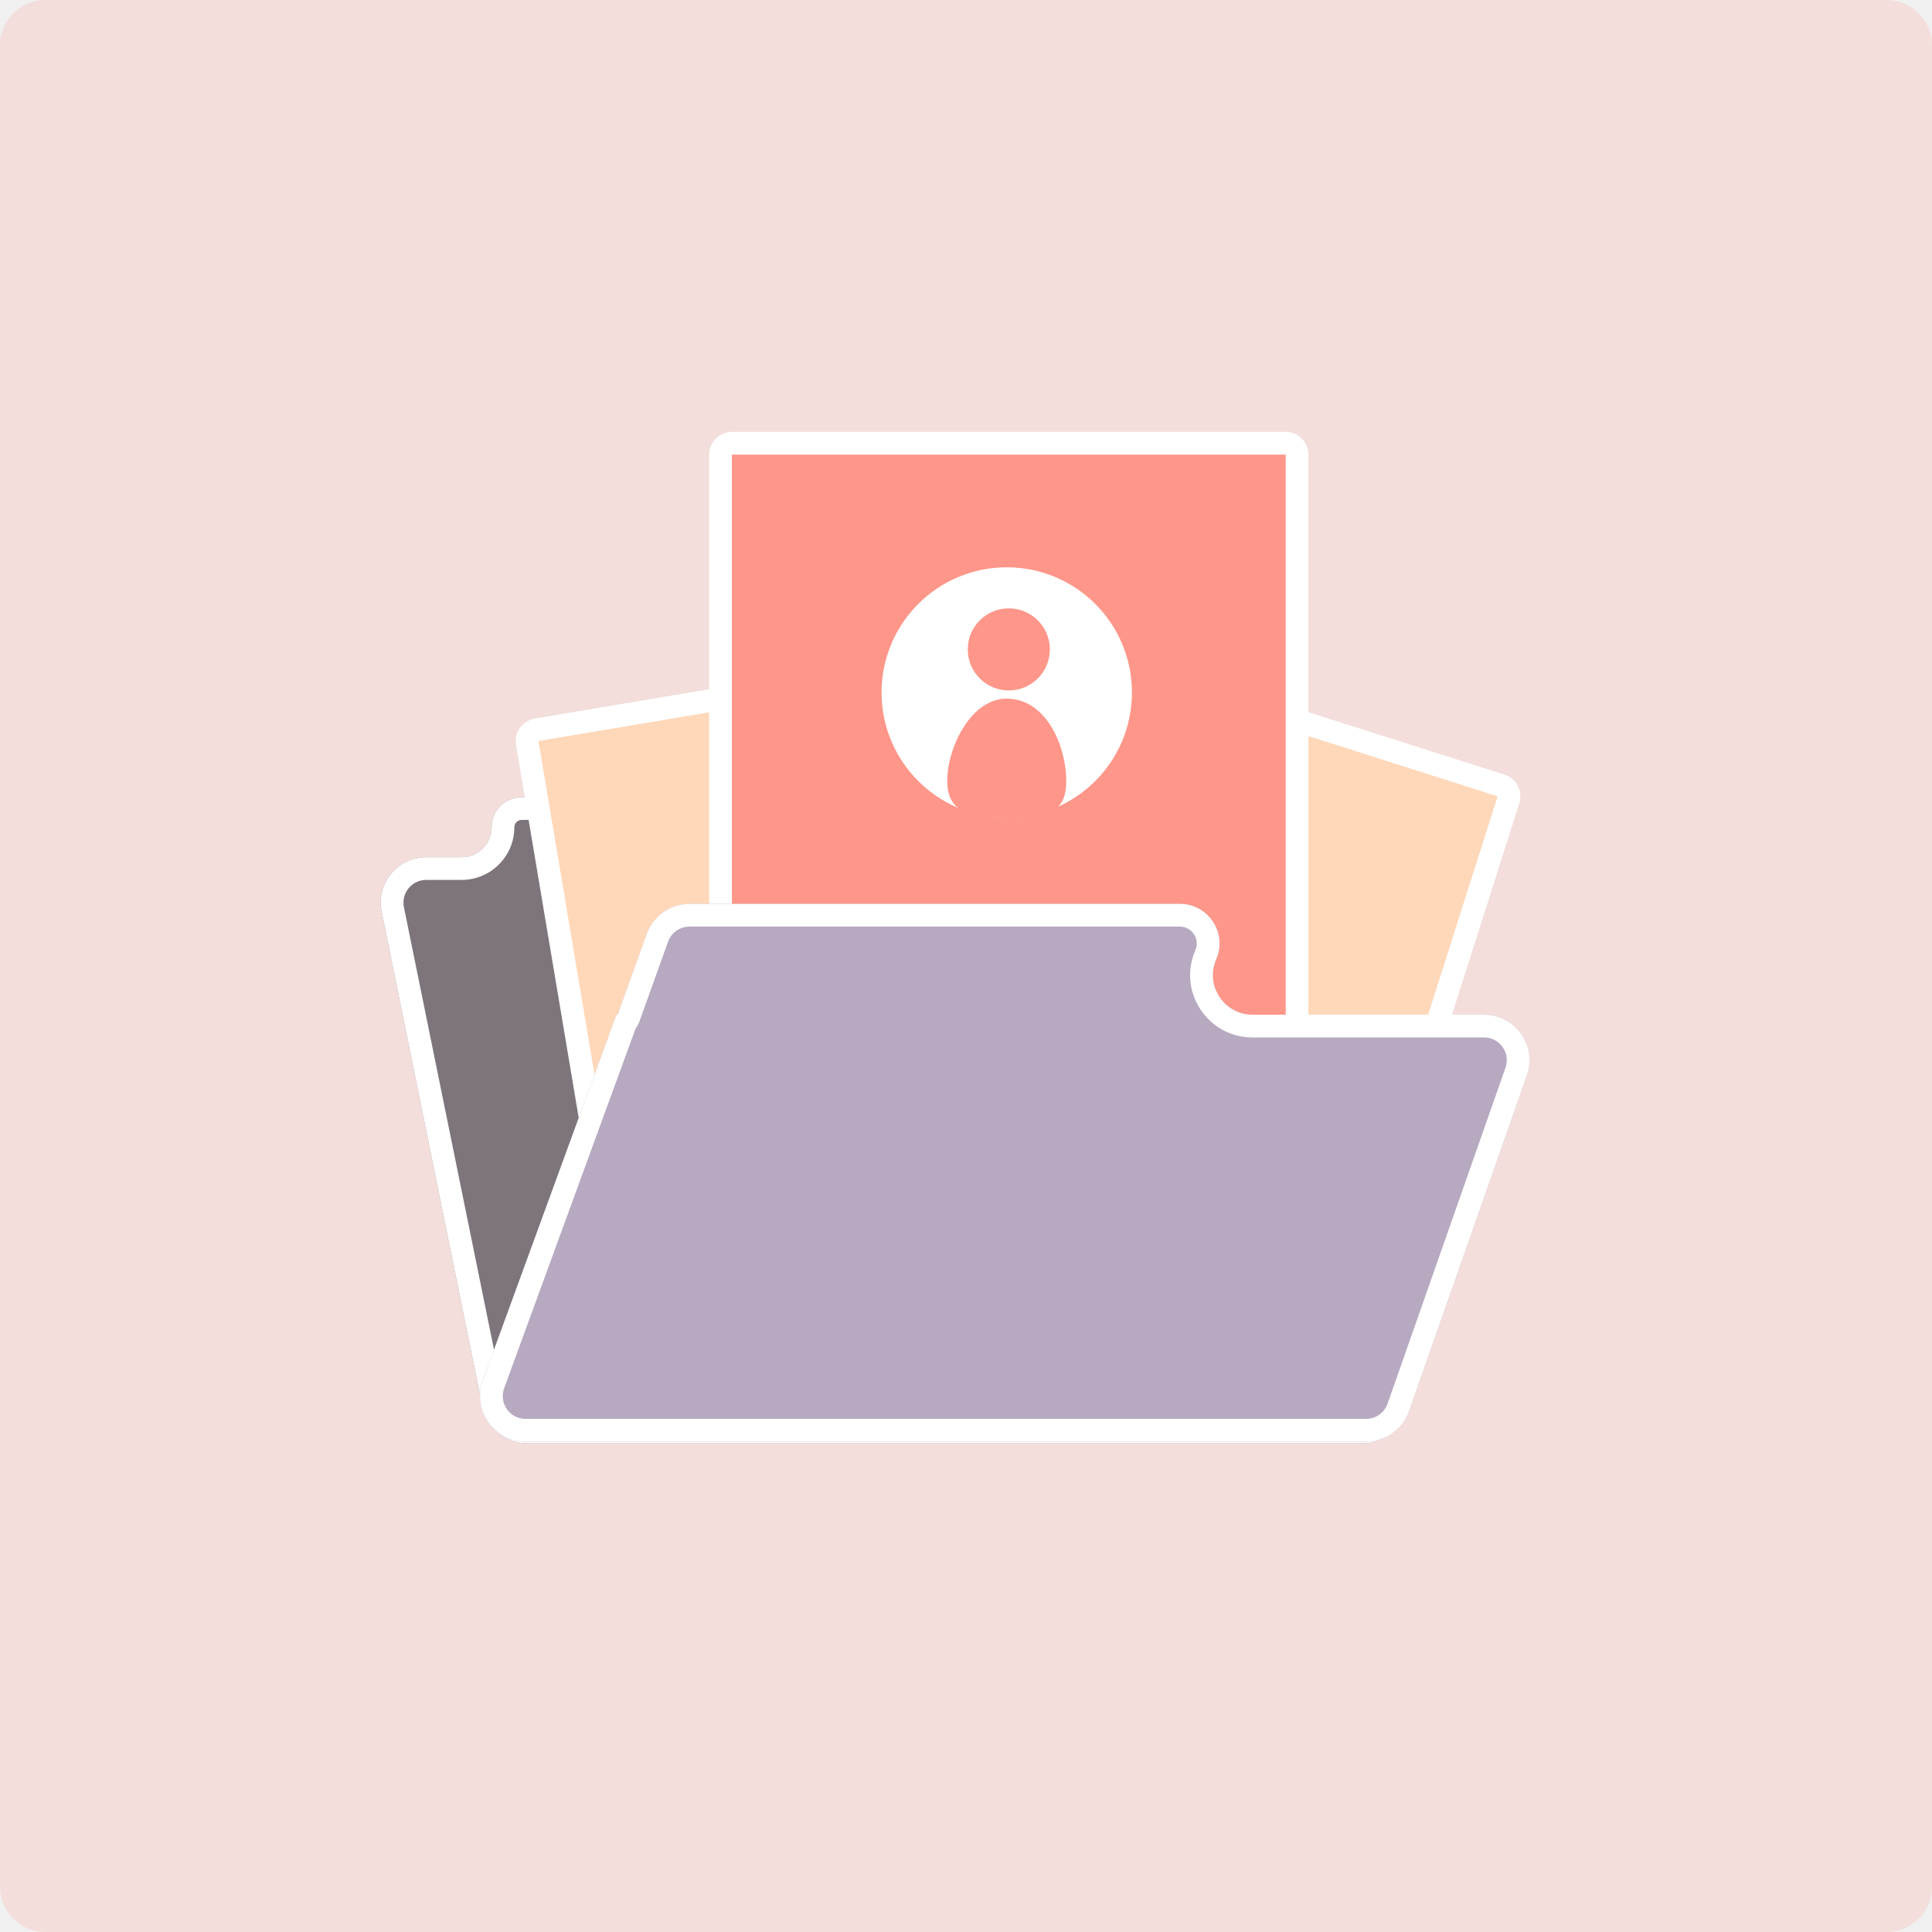
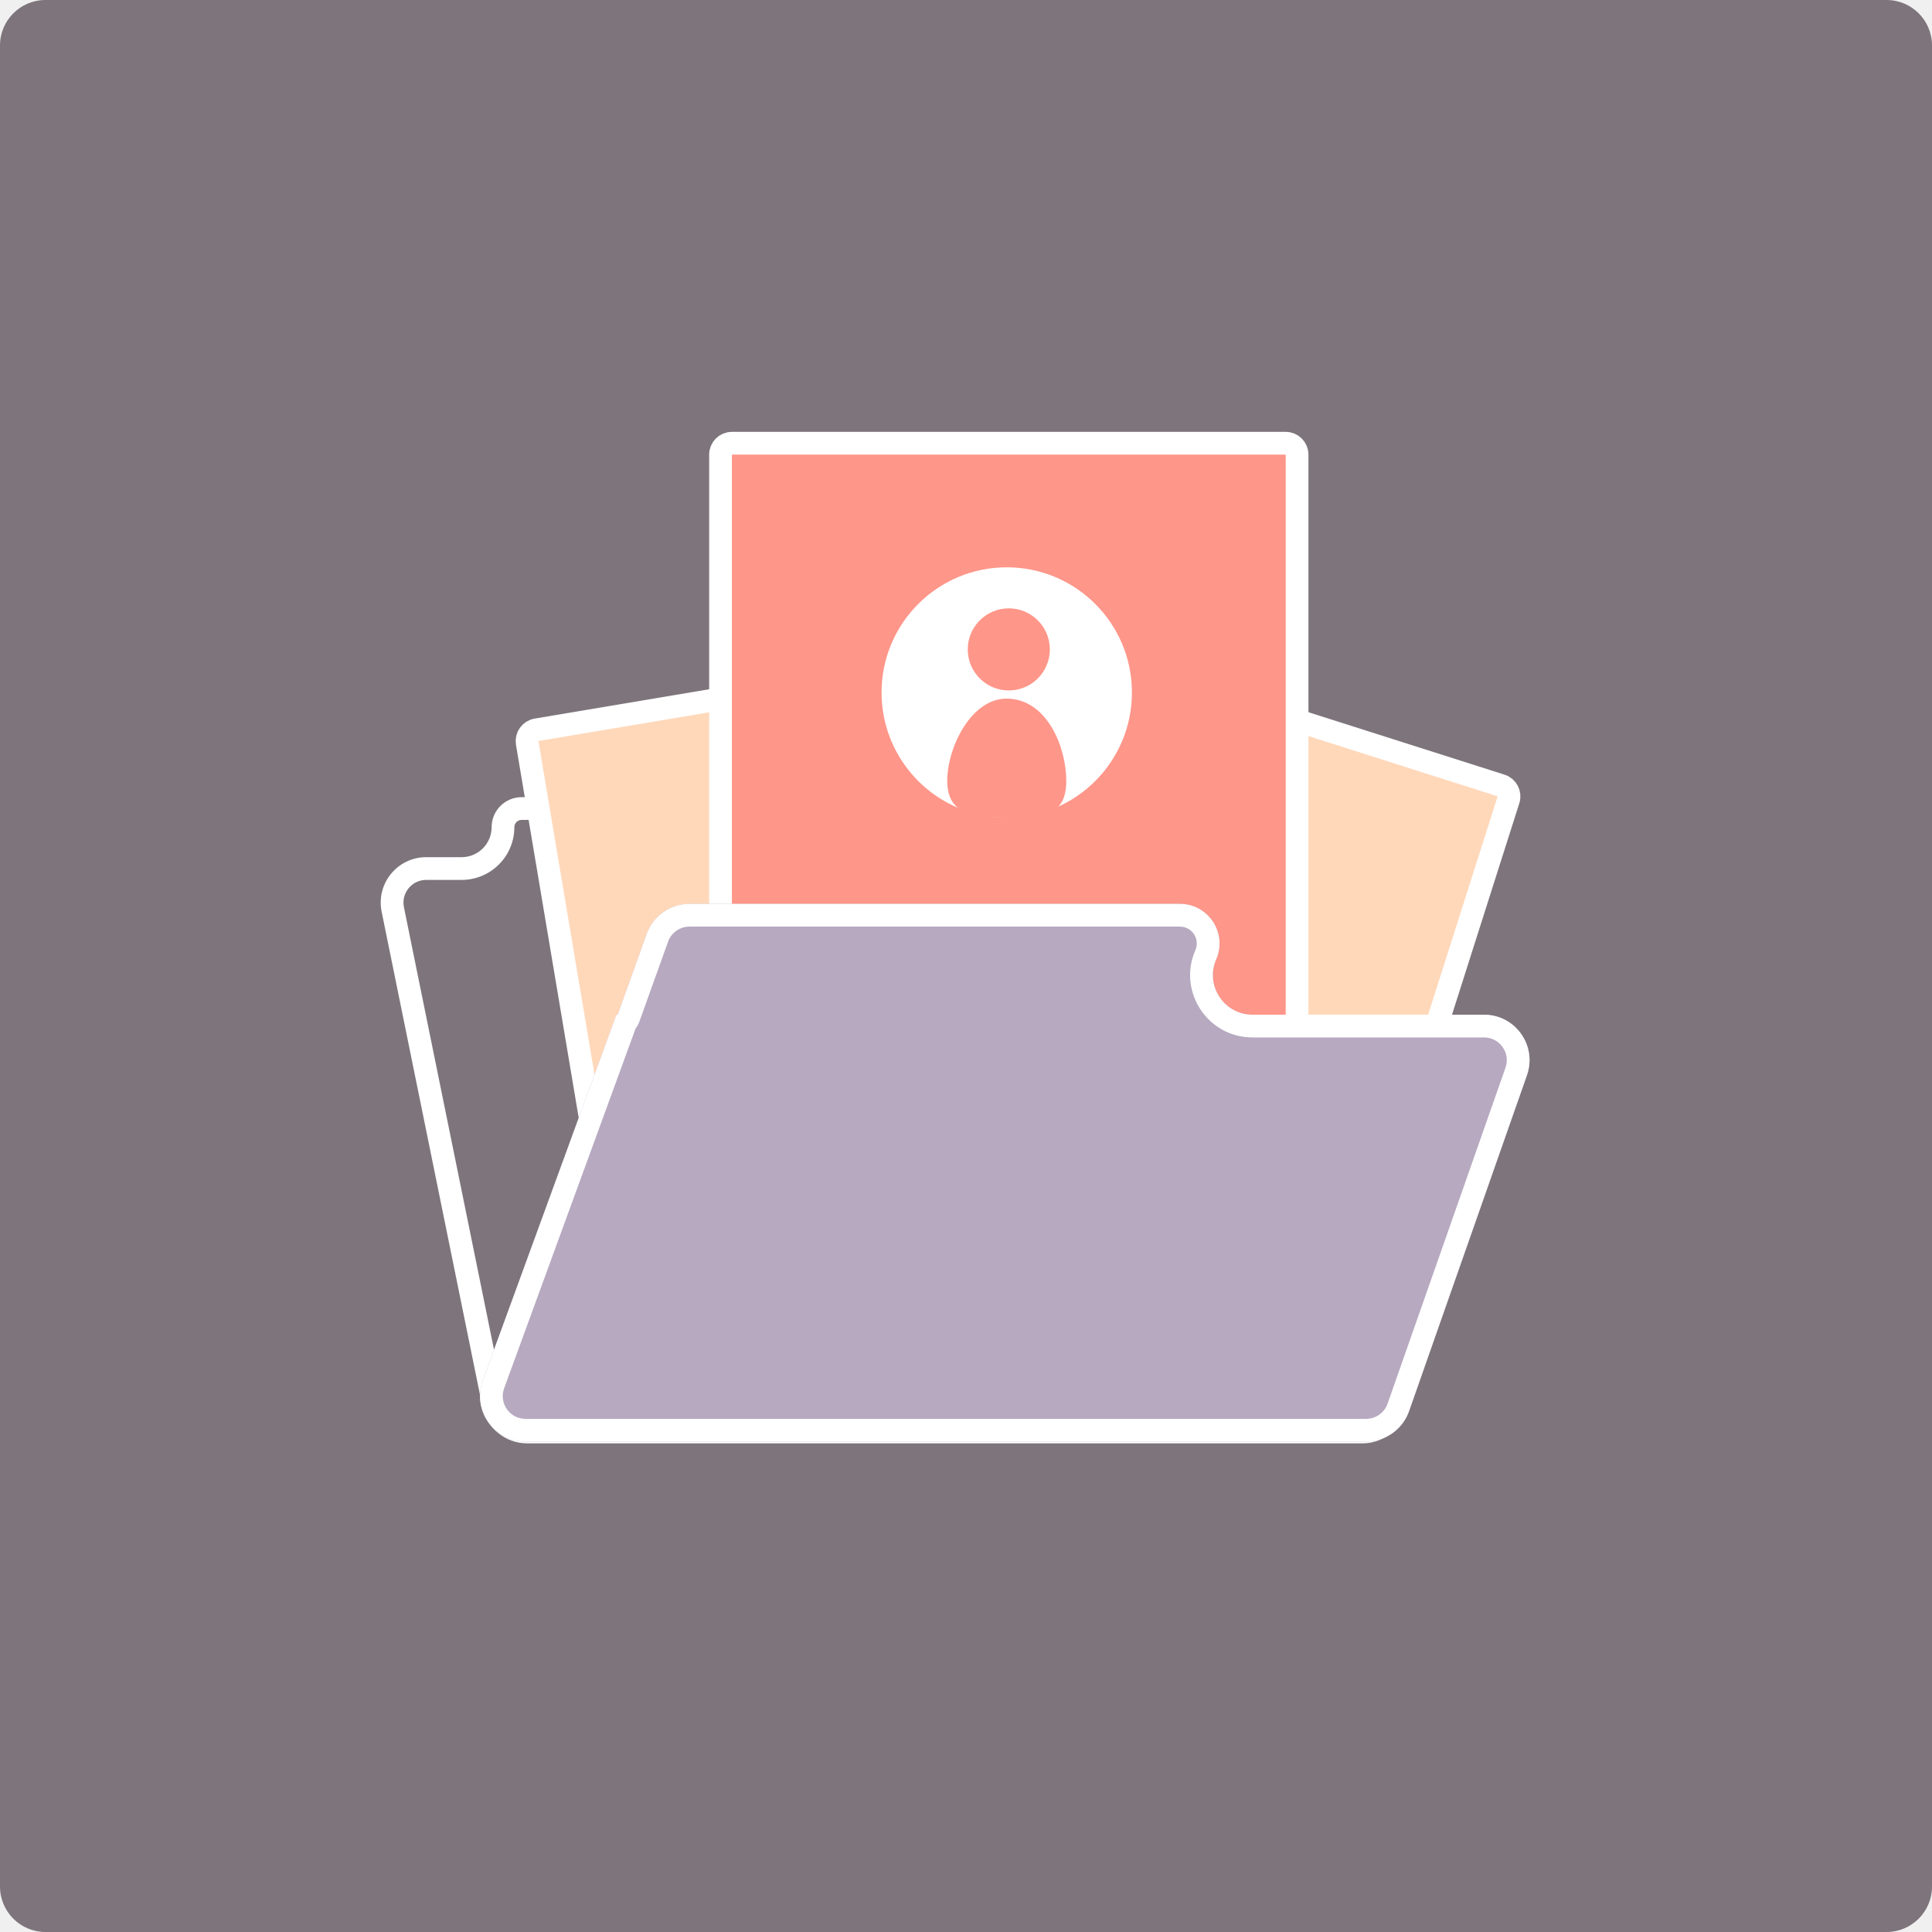
<svg xmlns="http://www.w3.org/2000/svg" width="340" height="340" viewBox="0 0 340 340" fill="none">
-   <rect width="340" height="340" rx="8" fill="#FE9689" fill-opacity="0.2" />
+   <rect width="340" height="340" rx="8" fill="#7D757B" />
  <mask id="path-2-inside-1_636_21" fill="white">
    <path d="M186.923 145.568C186.923 148.485 189.287 150.849 192.204 150.849H239.786C244.204 150.849 247.786 154.431 247.786 158.849V246C247.786 250.418 244.204 254 239.786 254H92.744C88.94 254 85.663 251.322 84.904 247.595L67.163 160.445C66.154 155.487 69.943 150.849 75.003 150.849H81.238C84.154 150.849 86.519 148.485 86.519 145.568V145.568C86.519 142.652 88.883 140.288 91.799 140.288H181.642C184.559 140.288 186.923 142.652 186.923 145.568V145.568Z" />
  </mask>
  <path d="M186.923 145.568C186.923 148.485 189.287 150.849 192.204 150.849H239.786C244.204 150.849 247.786 154.431 247.786 158.849V246C247.786 250.418 244.204 254 239.786 254H92.744C88.94 254 85.663 251.322 84.904 247.595L67.163 160.445C66.154 155.487 69.943 150.849 75.003 150.849H81.238C84.154 150.849 86.519 148.485 86.519 145.568V145.568C86.519 142.652 88.883 140.288 91.799 140.288H181.642C184.559 140.288 186.923 142.652 186.923 145.568V145.568Z" fill="#7D757B" />
  <path d="M192.204 150.849V154.849H239.786V150.849V146.849H192.204V150.849ZM247.786 158.849H243.786V246H247.786H251.786V158.849H247.786ZM239.786 254V250H92.744V254V258H239.786V254ZM84.904 247.595L88.824 246.797L71.083 159.647L67.163 160.445L63.244 161.243L80.985 248.393L84.904 247.595ZM75.003 150.849V154.849H81.238V150.849V146.849H75.003V150.849ZM91.799 140.288V144.288H181.642V140.288V136.288H91.799V140.288ZM181.642 140.288V144.288C182.349 144.288 182.923 144.861 182.923 145.568H186.923H190.923C190.923 140.443 186.768 136.288 181.642 136.288V140.288ZM86.519 145.568H90.519C90.519 144.861 91.092 144.288 91.799 144.288V140.288V136.288C86.674 136.288 82.519 140.443 82.519 145.568H86.519ZM81.238 150.849V154.849C86.363 154.849 90.519 150.694 90.519 145.568H86.519H82.519C82.519 146.276 81.945 146.849 81.238 146.849V150.849ZM67.163 160.445L71.083 159.647C70.578 157.168 72.473 154.849 75.003 154.849V150.849V146.849C67.413 146.849 61.73 153.806 63.244 161.243L67.163 160.445ZM92.744 254V250C90.842 250 89.203 248.661 88.824 246.797L84.904 247.595L80.985 248.393C82.123 253.983 87.039 258 92.744 258V254ZM247.786 246H243.786C243.786 248.209 241.995 250 239.786 250V254V258C246.414 258 251.786 252.627 251.786 246H247.786ZM239.786 150.849V154.849C241.995 154.849 243.786 156.64 243.786 158.849H247.786H251.786C251.786 152.222 246.414 146.849 239.786 146.849V150.849ZM192.204 150.849V146.849C191.496 146.849 190.923 146.276 190.923 145.568H186.923H182.923C182.923 150.694 187.078 154.849 192.204 154.849V150.849Z" fill="white" mask="url(#path-2-inside-1_636_21)" />
  <rect x="92.445" y="128.765" width="67.082" height="98.159" rx="2" transform="rotate(-9.54459 92.4453 128.765)" fill="#FFD8BA" stroke="white" stroke-width="4" />
  <rect x="-2.512" y="1.299" width="71.144" height="96.588" rx="2" transform="matrix(-0.952878 -0.303353 -0.303353 0.952878 264.077 136.841)" fill="#FFD8BA" stroke="white" stroke-width="4" />
  <rect x="126.802" y="78" width="101.461" height="119.519" rx="2" fill="#FE9689" stroke="white" stroke-width="4" />
  <mask id="path-7-inside-2_636_21" fill="white">
    <path d="M214.028 168.82C212.022 173.422 215.395 178.571 220.415 178.571H261.168C266.682 178.571 270.543 184.018 268.717 189.221L247.967 248.344C246.842 251.549 243.815 253.694 240.418 253.694H92.475C86.918 253.694 83.054 248.168 84.961 242.949L108.445 178.676C108.468 178.613 108.528 178.571 108.594 178.571C108.661 178.571 108.721 178.529 108.744 178.466L113.806 164.366C114.946 161.188 117.959 159.068 121.335 159.068H207.642C212.662 159.068 216.035 164.218 214.028 168.82Z" />
  </mask>
  <path d="M214.028 168.82C212.022 173.422 215.395 178.571 220.415 178.571H261.168C266.682 178.571 270.543 184.018 268.717 189.221L247.967 248.344C246.842 251.549 243.815 253.694 240.418 253.694H92.475C86.918 253.694 83.054 248.168 84.961 242.949L108.445 178.676C108.468 178.613 108.528 178.571 108.594 178.571C108.661 178.571 108.721 178.529 108.744 178.466L113.806 164.366C114.946 161.188 117.959 159.068 121.335 159.068H207.642C212.662 159.068 216.035 164.218 214.028 168.82Z" fill="#B6A9C0" />
  <path d="M108.744 178.466L112.509 179.818L108.744 178.466ZM108.445 178.676L112.202 180.048L108.445 178.676ZM84.961 242.949L81.204 241.576L84.961 242.949ZM247.967 248.344L251.741 249.668L247.967 248.344ZM220.415 178.571V182.571H261.168V178.571V174.571H220.415V178.571ZM268.717 189.221L264.942 187.896L244.192 247.019L247.967 248.344L251.741 249.668L272.491 190.545L268.717 189.221ZM240.418 253.694V249.694H92.475V253.694V257.694H240.418V253.694ZM84.961 242.949L88.718 244.322L112.202 180.048L108.445 178.676L104.688 177.303L81.204 241.576L84.961 242.949ZM108.744 178.466L112.509 179.818L117.57 165.717L113.806 164.366L110.041 163.014L104.979 177.115L108.744 178.466ZM121.335 159.068V163.068H207.642V159.068V155.068H121.335V159.068ZM207.642 159.068V163.068C209.78 163.068 211.216 165.261 210.362 167.221L214.028 168.82L217.695 170.418C220.853 163.174 215.544 155.068 207.642 155.068V159.068ZM113.806 164.366L117.57 165.717C118.141 164.128 119.647 163.068 121.335 163.068V159.068V155.068C116.271 155.068 111.752 158.248 110.041 163.014L113.806 164.366ZM108.594 178.571V182.571C110.349 182.571 111.916 181.47 112.509 179.818L108.744 178.466L104.979 177.115C105.527 175.589 106.973 174.571 108.594 174.571V178.571ZM108.445 178.676L112.202 180.048C111.649 181.564 110.207 182.571 108.594 182.571V178.571V174.571C106.848 174.571 105.288 175.662 104.688 177.303L108.445 178.676ZM92.475 253.694V249.694C89.697 249.694 87.765 246.931 88.718 244.322L84.961 242.949L81.204 241.576C78.344 249.405 84.14 257.694 92.475 257.694V253.694ZM247.967 248.344L244.192 247.019C243.63 248.622 242.117 249.694 240.418 249.694V253.694V257.694C245.514 257.694 250.054 254.476 251.741 249.668L247.967 248.344ZM261.168 178.571V182.571C263.925 182.571 265.855 185.295 264.942 187.896L268.717 189.221L272.491 190.545C275.23 182.741 269.439 174.571 261.168 174.571V178.571ZM220.415 178.571V174.571C218.277 174.571 216.841 172.378 217.695 170.418L214.028 168.82L210.362 167.221C207.204 174.466 212.512 182.571 220.415 182.571V178.571Z" fill="white" mask="url(#path-7-inside-2_636_21)" />
  <circle cx="177.171" cy="121.868" r="22.031" fill="white" />
  <circle cx="177.532" cy="114.284" r="7.223" fill="#FE9689" />
  <path d="M187.645 137.398C187.645 143.183 184.201 143.899 177.559 143.899C170.918 143.899 166.698 143.183 166.698 137.398C166.698 131.614 170.927 122.601 177.559 122.952C184.395 123.313 187.645 131.614 187.645 137.398Z" fill="#FE9689" />
</svg>
